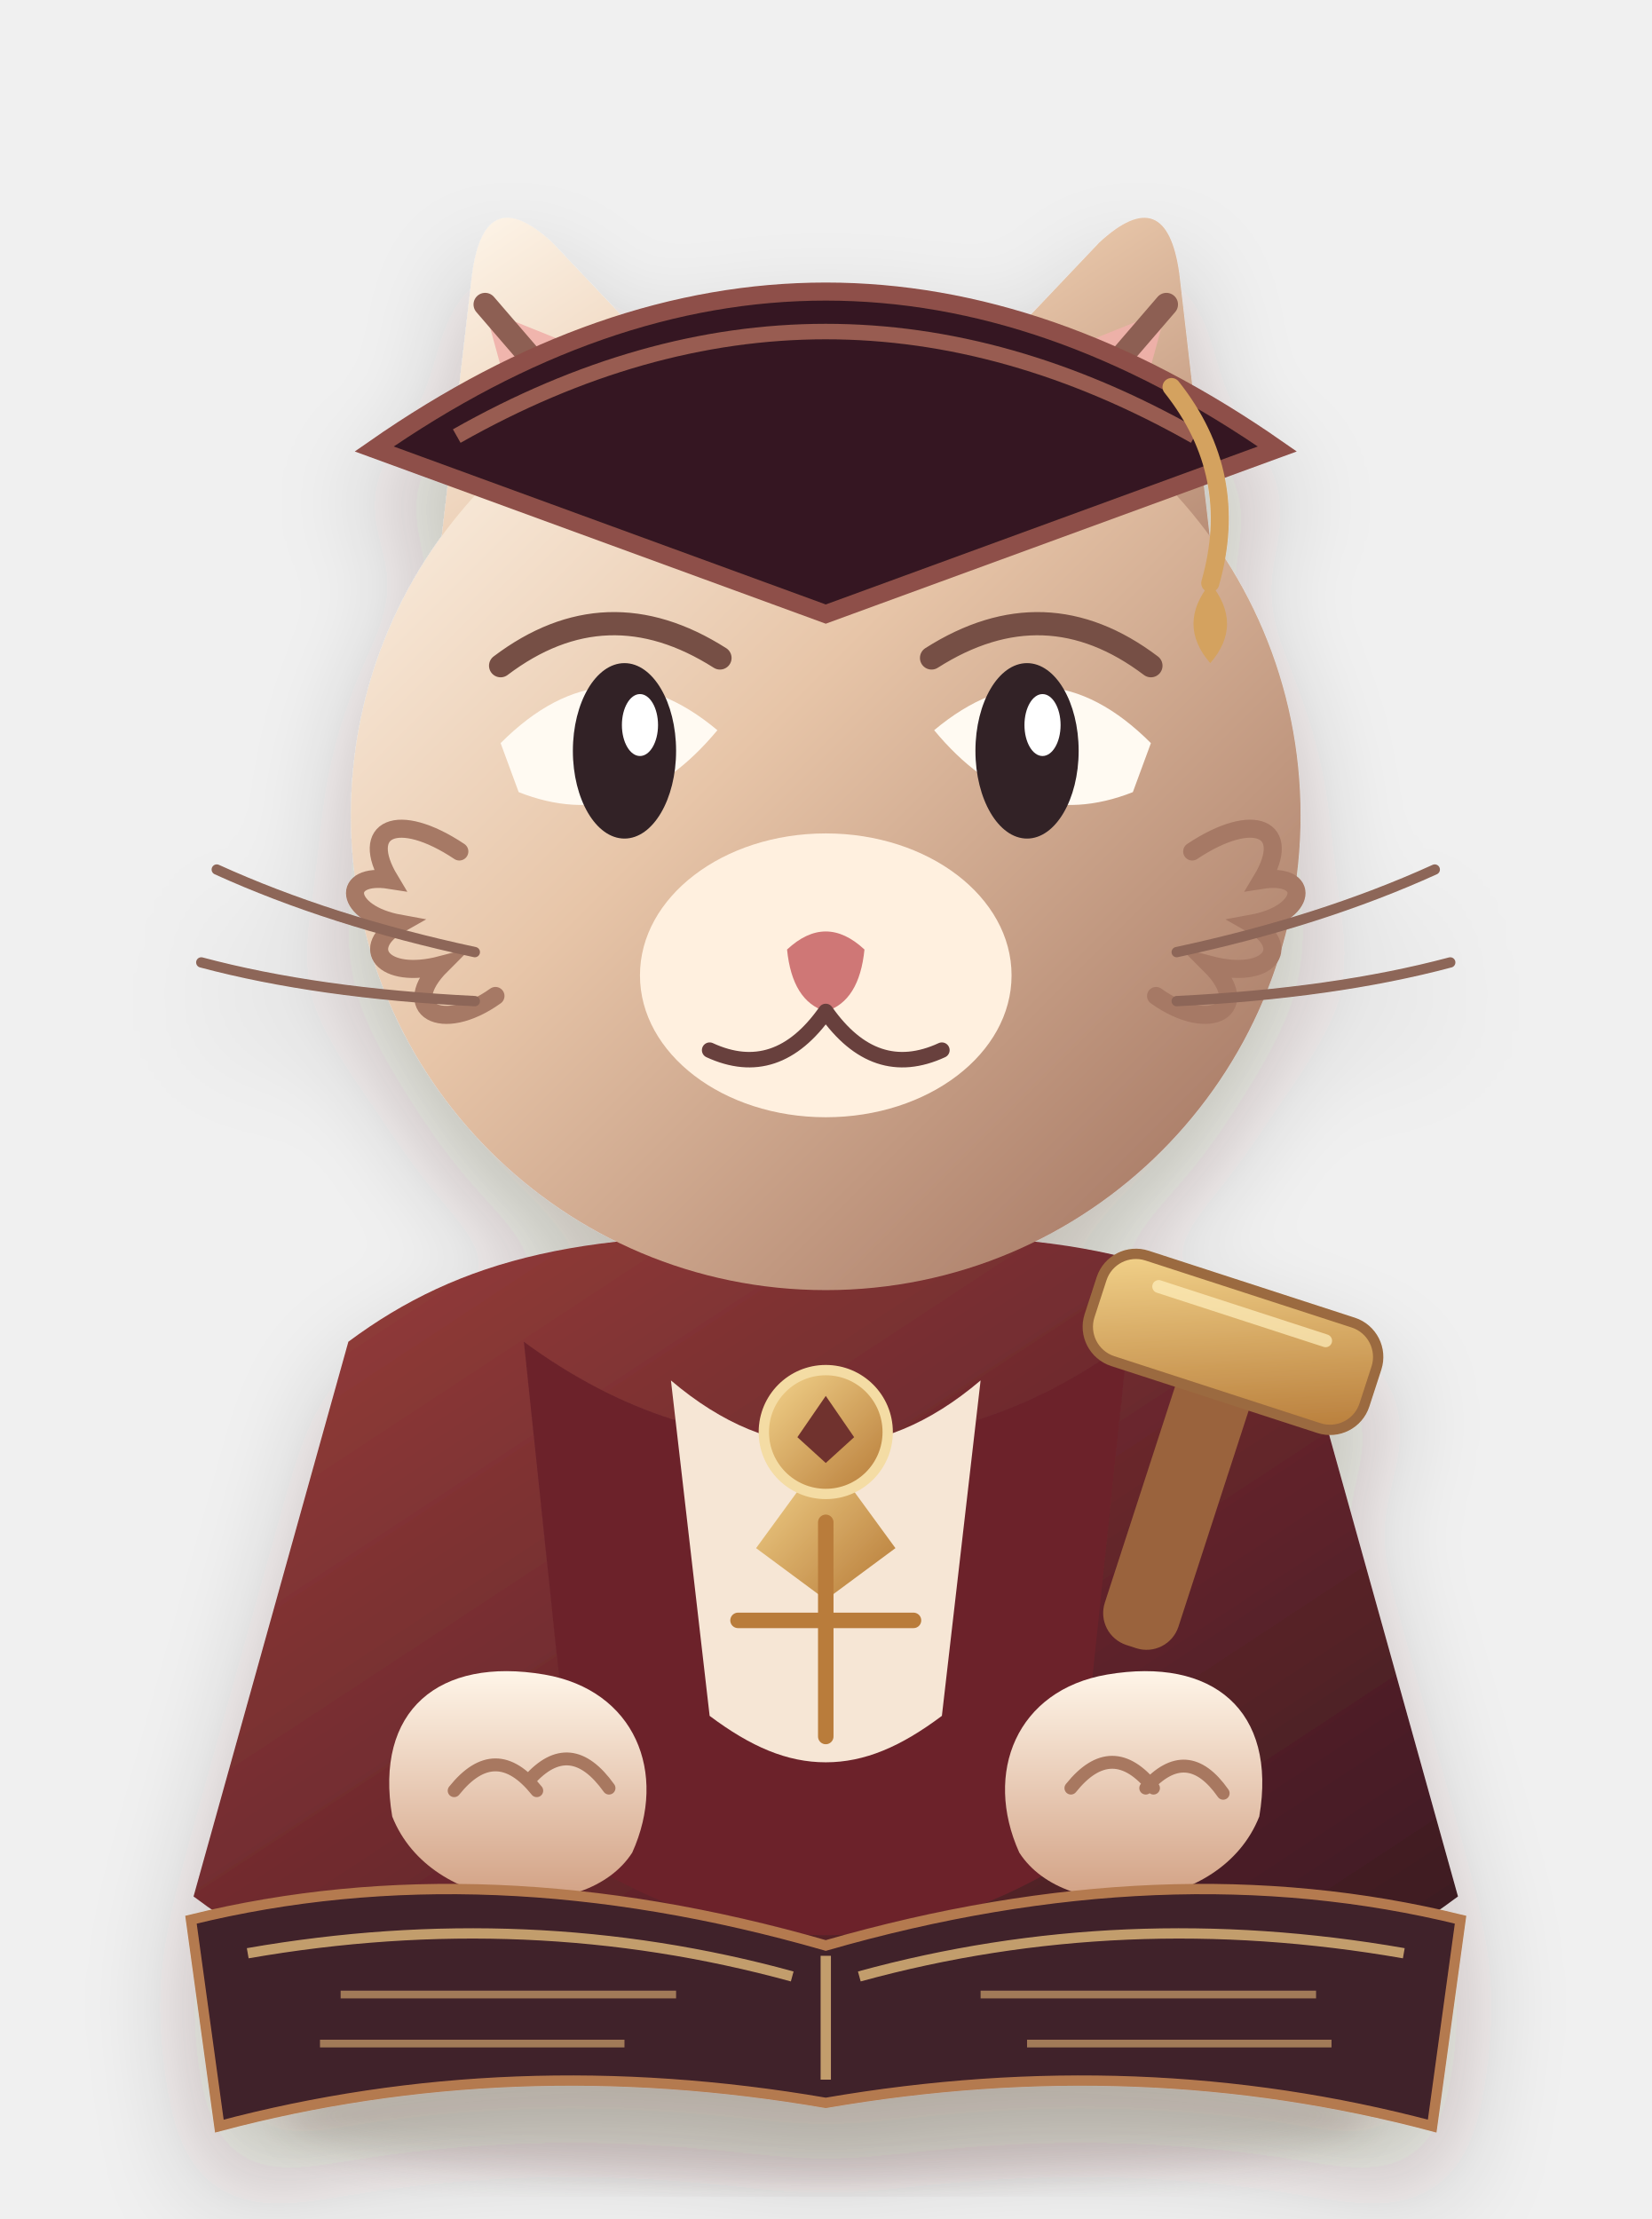
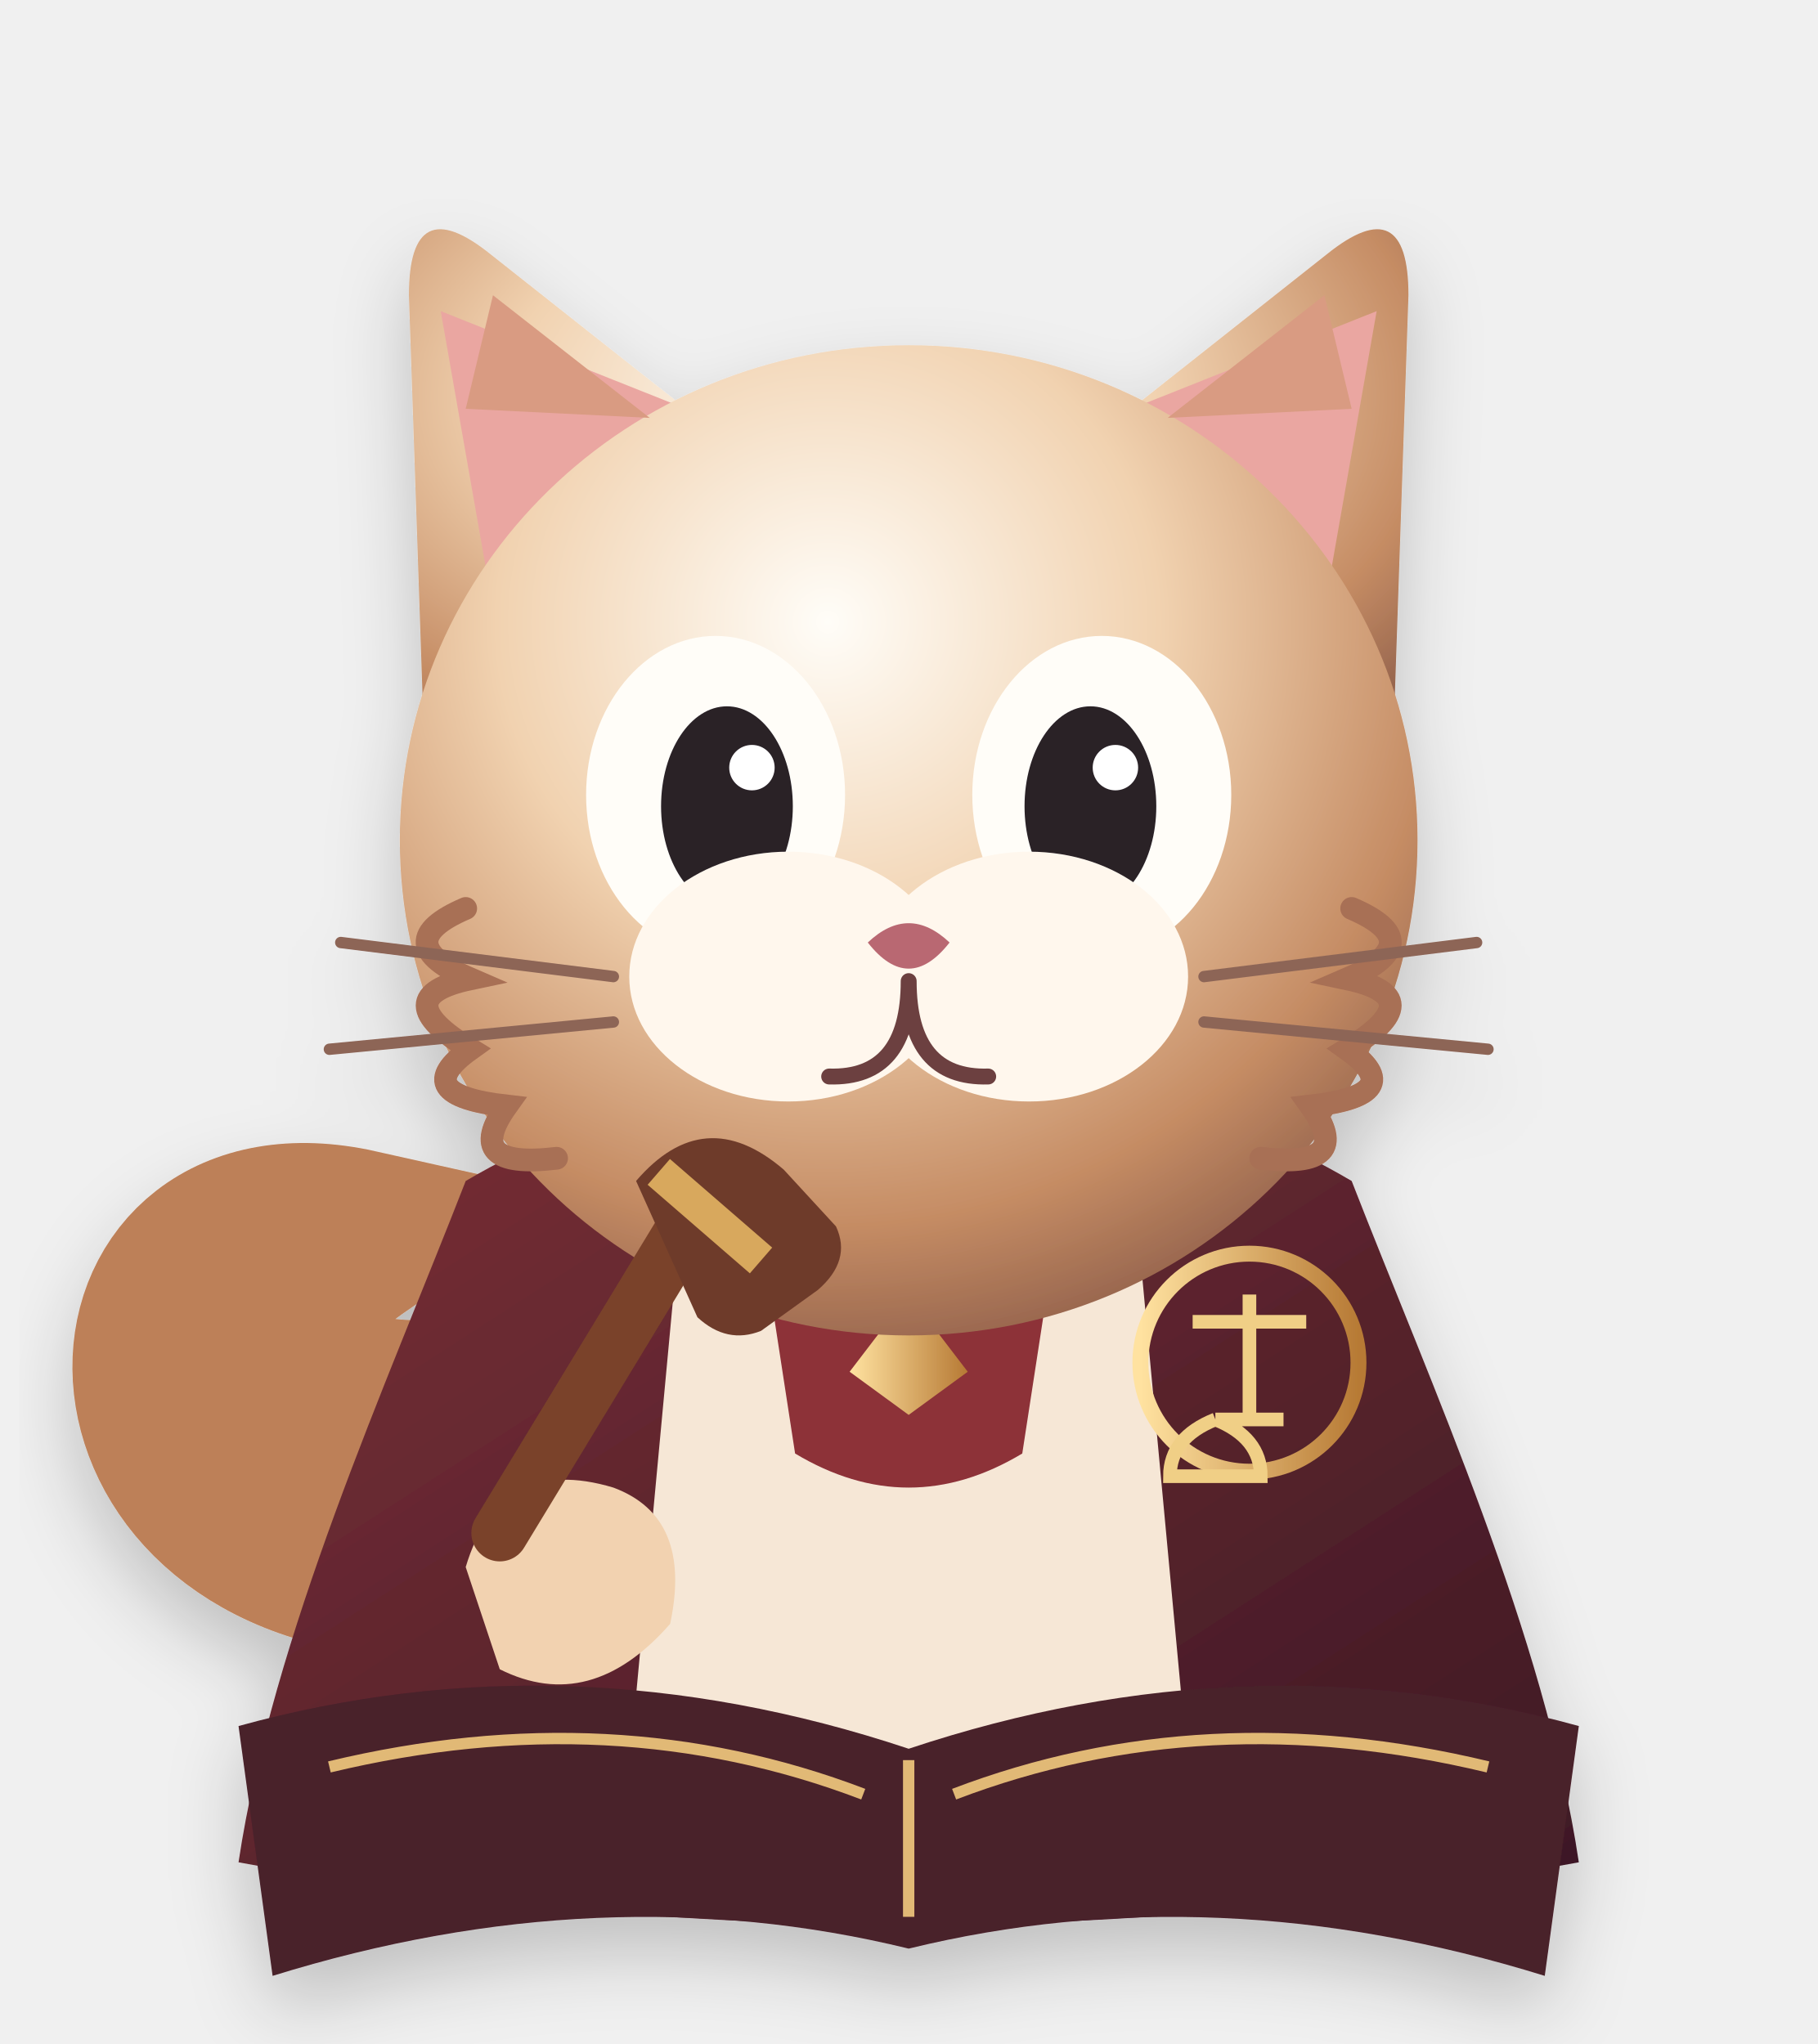
- <svg xmlns="http://www.w3.org/2000/svg" viewBox="0 0 640 860">
+ <svg xmlns="http://www.w3.org/2000/svg" viewBox="0 0 800 900">
  <defs>
-     <linearGradient id="fur" x1="0" y1="0" x2="1" y2="1">
-       <stop stop-color="#fff8ed" />
-       <stop offset=".42" stop-color="#e7c5a8" />
-       <stop offset="1" stop-color="#9b6b58" />
+     <radialGradient id="f" cx=".42" cy=".28" r=".78">
+       <stop stop-color="#fffdf8" />
+       <stop offset=".42" stop-color="#f1d2b0" />
+       <stop offset=".78" stop-color="#c58c64" />
+       <stop offset="1" stop-color="#8b5b48" />
+     </radialGradient>
+     <linearGradient id="r" x1="0" y1="0" x2="1" y2="1">
+       <stop stop-color="#7b3036" />
+       <stop offset="1" stop-color="#3b1824" />
    </linearGradient>
-     <linearGradient id="furShade" x1="0" y1="0" x2="0" y2="1">
-       <stop stop-color="#fff5e8" />
-       <stop offset="1" stop-color="#d2a184" />
+     <linearGradient id="g">
+       <stop stop-color="#ffe2a0" />
+       <stop offset="1" stop-color="#b77a35" />
    </linearGradient>
-     <linearGradient id="coat" x1="0" y1="0" x2="1" y2="1">
-       <stop stop-color="#9a403b" />
-       <stop offset=".55" stop-color="#64252b" />
-       <stop offset="1" stop-color="#321821" />
-     </linearGradient>
-     <linearGradient id="gold" x1="0" y1="0" x2="1" y2="1">
-       <stop stop-color="#f4d58d" />
-       <stop offset="1" stop-color="#b67a38" />
-     </linearGradient>
-     <filter id="shadow" x="-40%" y="-40%" width="180%" height="190%">
-       <feDropShadow dx="0" dy="22" stdDeviation="20" flood-color="#3a201b" flood-opacity=".24" />
-     </filter>
-     <filter id="soft">
-       <feGaussianBlur stdDeviation="7" />
+     <filter id="s">
+       <feDropShadow dx="0" dy="16" stdDeviation="16" flood-opacity=".2" />
    </filter>
  </defs>
-   <ellipse cx="320" cy="820" rx="210" ry="26" fill="#4a2922" opacity=".15" filter="url(#soft)" />
-   <g filter="url(#shadow)">
-     <path d="M135 520 C178 488 228 475 320 480 C412 475 462 488 505 520 L565 735 C505 780 421 801 320 800 C219 801 135 780 75 735Z" fill="url(#coat)" />
-     <path d="M203 520 C241 548 279 559 320 559 C361 559 399 548 437 520 L416 720 C382 741 351 750 320 750 C289 750 258 741 224 720Z" fill="#6c242c" />
-     <path d="M260 535 C280 552 300 560 320 560 C340 560 360 552 380 535 L365 665 C349 677 335 683 320 683 C305 683 291 677 275 665Z" fill="#f6e6d5" />
-     <path d="M320 563 l-27 37 27 20 27-20z" fill="url(#gold)" />
-     <path d="M320 590v83 M286 628h68" stroke="#b97c3b" stroke-width="6" stroke-linecap="round" />
-     <path d="M152 704 C145 663 170 642 211 649 C246 655 259 687 245 718 C227 746 167 742 152 704Z" fill="url(#furShade)" />
-     <path d="M395 718 C381 687 394 655 429 649 C470 642 495 663 488 704 C473 742 413 746 395 718Z" fill="url(#furShade)" />
-     <path d="M176 694 q16 -20 32 0 M205 690 q16 -18 31 3 M415 693 q16 -20 32 0 M444 693 q16 -18 30 2" fill="none" stroke="#a87861" stroke-width="5" stroke-linecap="round" />
-     <path d="M74 744 Q188 716 320 754 Q452 716 566 744 L555 824 Q442 794 320 815 Q198 794 85 824Z" fill="#40202a" stroke="#b47a4f" stroke-width="4" />
-     <path d="M320 758v48 M96 757 Q205 738 307 766 M333 766 Q435 738 544 757" fill="none" stroke="#e2bd7d" stroke-width="4" opacity=".8" />
-     <path d="M132 773h130 M380 773h130 M124 792h118 M398 792h118" stroke="#d5aa70" stroke-width="3" opacity=".65" />
-     <path d="M161 296 L183 106 Q188 70 214 94 L270 153 Q320 137 370 153 L426 94 Q452 70 457 106 L479 296Z" fill="url(#fur)" />
-     <path d="M188 120 L215 218 L270 153Z M452 120 L425 218 L370 153Z" fill="#efb0aa" opacity=".9" />
-     <path d="M188 118l31 36-15-2 M452 118l-31 36 15-2" fill="none" stroke="#8d5f52" stroke-width="9" stroke-linecap="round" />
-     <ellipse cx="320" cy="316" rx="184" ry="184" fill="url(#fur)" />
-     <path d="M178 330 C154 314 139 321 151 341 C132 338 133 354 155 358 C139 367 148 380 171 374 C154 391 171 401 192 386            M462 330 C486 314 501 321 489 341 C508 338 507 354 485 358 C501 367 492 380 469 374 C486 391 469 401 448 386" fill="none" stroke="#a67965" stroke-width="7" stroke-linecap="round" />
-     <path d="M194 288 Q235 247 278 283 Q244 324 201 307Z" fill="#fffaf2" />
-     <path d="M362 283 Q405 247 446 288 L439 307 Q396 324 362 283Z" fill="#fffaf2" />
-     <ellipse cx="242" cy="291" rx="20" ry="34" fill="#302327" />
-     <ellipse cx="398" cy="291" rx="20" ry="34" fill="#302327" />
-     <ellipse cx="248" cy="281" rx="7" ry="12" fill="#fff" />
-     <ellipse cx="404" cy="281" rx="7" ry="12" fill="#fff" />
-     <path d="M194 258 Q235 227 279 255 M361 255 Q405 227 446 258" fill="none" stroke="#765044" stroke-width="9" stroke-linecap="round" />
-     <ellipse cx="320" cy="378" rx="72" ry="55" fill="#fff0df" />
-     <path d="M305 368 Q320 354 335 368 Q333 388 320 392 Q307 388 305 368Z" fill="#cf7776" />
-     <path d="M320 392 Q301 419 275 407 M320 392 Q339 419 365 407" fill="none" stroke="#68403e" stroke-width="6" stroke-linecap="round" />
-     <path d="M184 369 Q128 357 84 337 M184 388 Q123 385 78 373 M456 369 Q512 357 556 337 M456 388 Q517 385 562 373" fill="none" stroke="#8d6658" stroke-width="4" stroke-linecap="round" />
-     <path d="M145 174 Q320 52 495 174 L320 238Z" fill="#341922" stroke="#8e5048" stroke-width="7" />
-     <path d="M177 169 Q320 88 463 169" fill="none" stroke="#b26d5c" stroke-width="6" opacity=".8" />
-     <path d="M454 150 Q481 184 469 226" fill="none" stroke="#d4a25e" stroke-width="7" stroke-linecap="round" />
-     <path d="M469 226 q13 16 0 31 q-13 -15 0 -31" fill="#d4a25e" />
-     <g transform="translate(472 525) rotate(18)">
-       <rect x="-12" y="0" width="30" height="118" rx="13" fill="#9a633d" />
-       <rect x="-52" y="-28" width="112" height="43" rx="14" fill="url(#gold)" stroke="#9b6a3f" stroke-width="4" />
-       <path d="M-30 -18h68" stroke="#fff0bd" stroke-width="5" stroke-linecap="round" opacity=".7" />
-     </g>
-     <circle cx="320" cy="555" r="24" fill="url(#gold)" stroke="#f4dca4" stroke-width="4" />
-     <path d="M320 541l-11 16 11 10 11-10z" fill="#70332f" />
+   <g filter="url(#s)">
+     <path d="M170 690 C35 675 45 520 157 545 C92 590 120 625 205 620" fill="none" stroke="#bd8059" stroke-width="78" stroke-linecap="round" />
+     <path d="M205 520 C170 610 120 720 105 820 Q400 875 695 820 C680 720 630 610 595 520 Q510 470 400 470 Q290 470 205 520Z" fill="url(#r)" />
+     <path d="M303 500 Q400 575 497 500 L525 800 Q400 850 275 800Z" fill="#f6e7d6" />
+     <path d="M330 510 Q400 570 470 510 L450 640 Q400 670 350 640Z" fill="#8d3039" />
+     <path d="M400 570 l-26 34 26 19 26-19z" fill="url(#g)" />
+     <path d="M105 760 Q250 720 400 770 Q550 720 695 760 L680 870 Q535 825 400 858 Q265 825 120 870Z" fill="#4a202b" />
+     <path d="M400 775v69 M145 778 Q270 748 380 790 M420 790 Q530 748 655 778" stroke="#e1b976" stroke-width="5" fill="none" />
+     <path d="M188 365 L180 130 Q180 83 216 112 L302 180 Q400 145 498 180 L584 112 Q620 83 620 130 L612 365Z" fill="url(#f)" />
+     <path d="M194 137 L220 285 L302 180Z M606 137 L580 285 L498 180Z" fill="#eaa6a1" />
+     <ellipse cx="400" cy="370" rx="224" ry="218" fill="url(#f)" />
+     <path d="M205 400 q-35 15 2 31 q-38 8 0 31 q-28 20 16 25 q-20 28 22 23 M595 400 q35 15-2 31 q38 8 0 31 q28 20-16 25 q20 28-22 23" fill="none" stroke="#a86f55" stroke-width="10" stroke-linecap="round" />
+     <ellipse cx="315" cy="350" rx="57" ry="70" fill="#fffdf8" />
+     <ellipse cx="485" cy="350" rx="57" ry="70" fill="#fffdf8" />
+     <ellipse cx="320" cy="355" rx="29" ry="44" fill="#292128" />
+     <ellipse cx="480" cy="355" rx="29" ry="44" fill="#292128" />
+     <circle cx="331" cy="338" r="10" fill="#fff" />
+     <circle cx="491" cy="338" r="10" fill="#fff" />
+     <ellipse cx="347" cy="430" rx="70" ry="55" fill="#fff7ed" />
+     <ellipse cx="453" cy="430" rx="70" ry="55" fill="#fff7ed" />
+     <path d="M382 415 Q400 398 418 415 Q400 438 382 415Z" fill="#b96872" />
+     <path d="M400 432 Q400 475 365 474 M400 432 Q400 475 435 474" fill="none" stroke="#6c4040" stroke-width="7" stroke-linecap="round" />
+     <path d="M270 430 L150 415 M270 450 L145 462 M530 430 L650 415 M530 450 L655 462" stroke="#8d6557" stroke-width="5" stroke-linecap="round" />
+     <path d="M205 180 L217 130 L286 184" fill="#d99b82" />
+     <path d="M595 180 L583 130 L514 184" fill="#d99b82" />
+     <path d="M205 690 Q220 640 270 655 Q305 668 295 715 Q260 755 220 735Z" fill="#f2d2b0" />
+     <path d="M220 675 L305 535" stroke="#7a432b" stroke-width="25" stroke-linecap="round" />
+     <path d="M280 520 Q310 485 345 515 L368 540 Q375 555 360 568 L335 586 Q320 592 307 580Z" fill="#6e3b2b" />
+     <path d="M290 516 L335 555" stroke="#d8a85d" stroke-width="15" />
+     <circle cx="550" cy="600" r="48" fill="none" stroke="url(#g)" stroke-width="7" />
+     <path d="M550 570v55 M525 582h50 M535 625h30 M535 625q-20 8-20 25h40q0-17-20-25" stroke="#f0cf86" stroke-width="6" fill="none" />
  </g>
</svg>
